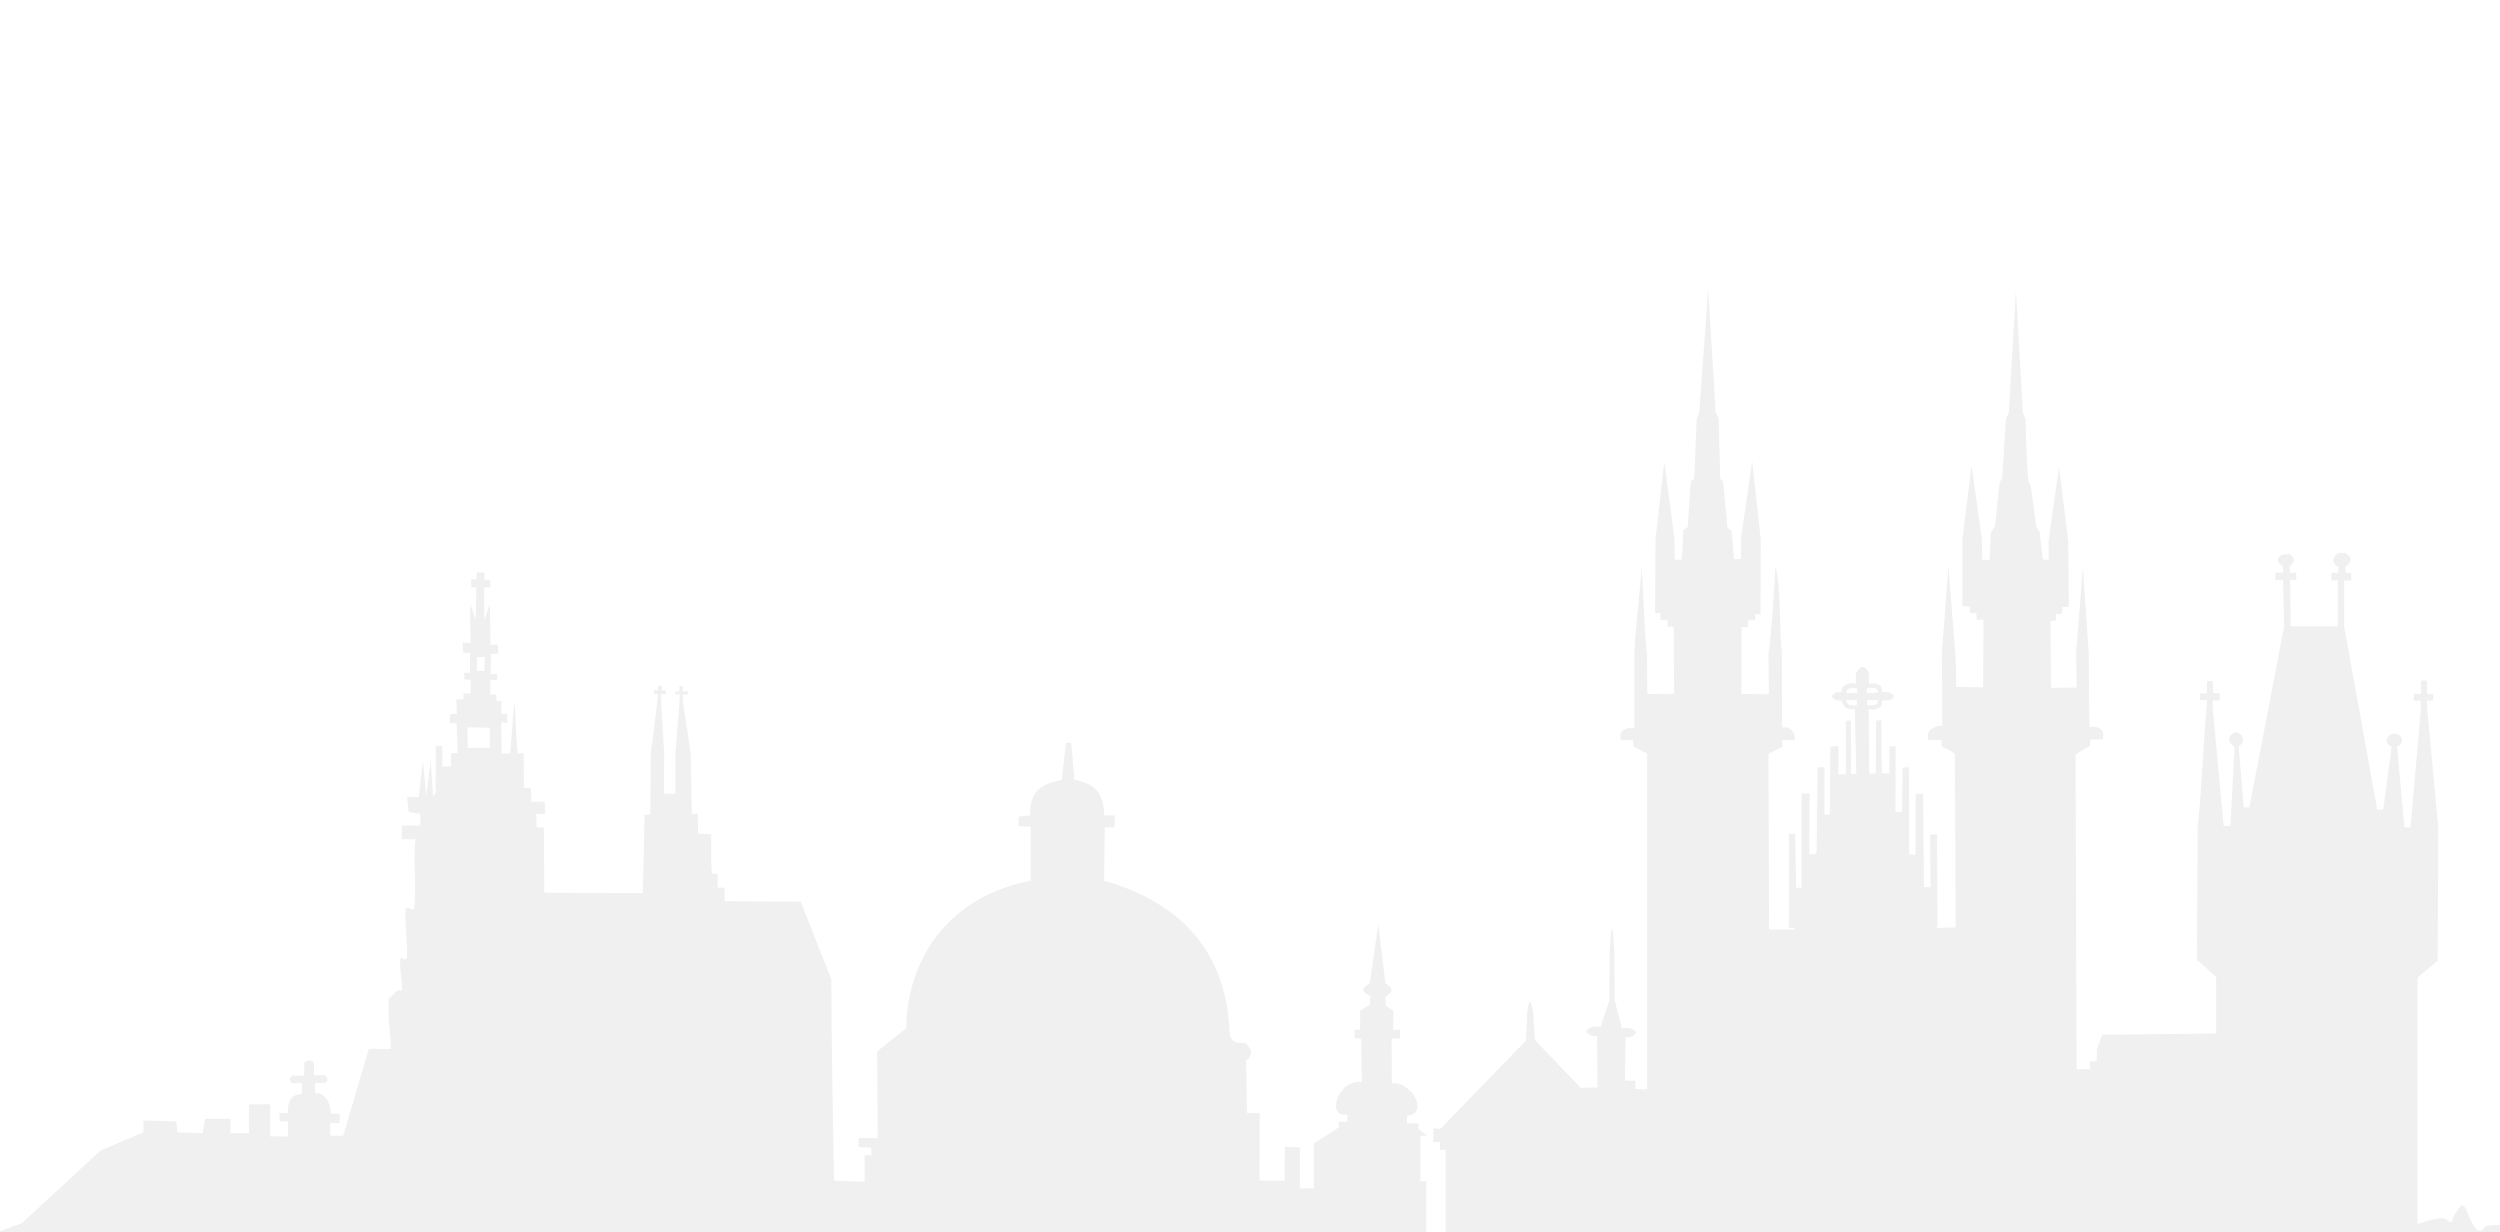
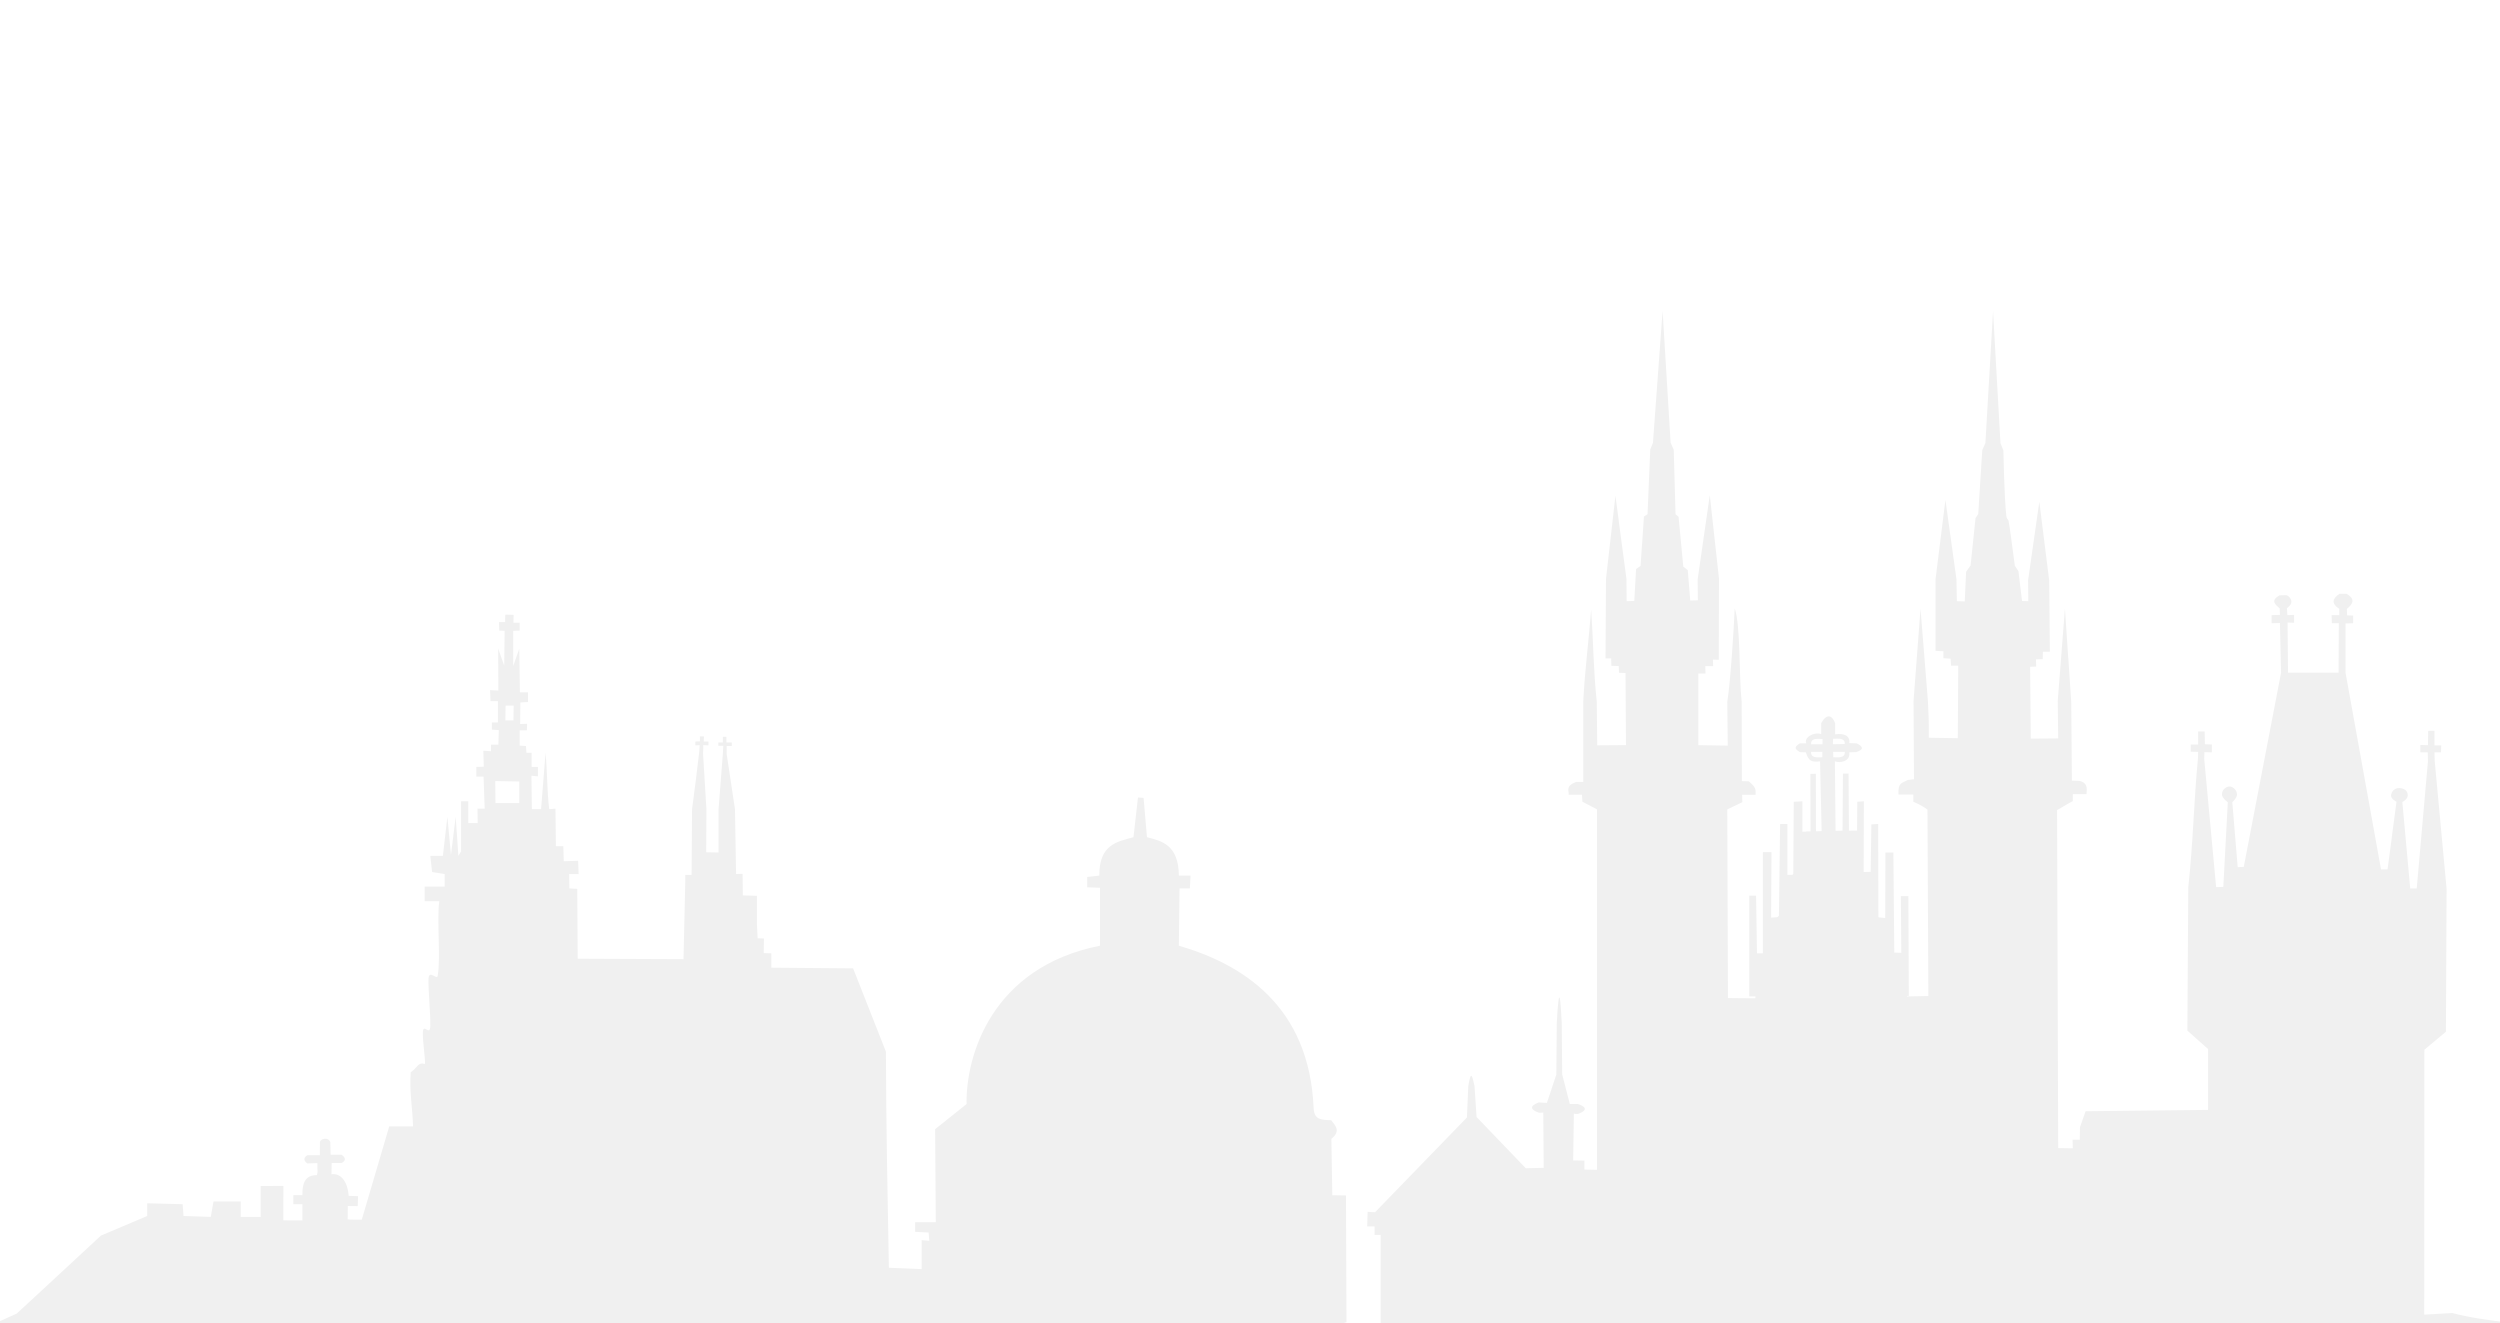
- <svg xmlns="http://www.w3.org/2000/svg" version="1.1" id="svg2" width="325.379" height="160.251" viewBox="0 0 325.379 160.251">
+ <svg xmlns="http://www.w3.org/2000/svg" version="1.1" id="svg2" width="302.995" height="160.251" viewBox="0 0 302.995 160.251">
  <defs id="defs6" />
-   <g id="layer2" transform="translate(-263.3535,-125.2043)">
-     <path style="fill:#ffffff;fill-opacity:1;stroke-width:1.118" d="m 308.09,71.577 v 0.013 H 224.126 V 285.678 l 30.853,0.278 8.375,-0.5 2.85,-1.051 2.534,-2.339 7.674,-7.112 5.609,-2.377 v -1.538 l 4.291,0.111 0.109,1.429 3.302,0.111 0.33,-1.87 h 3.299 v 1.87 h 2.421 v -3.743 l 2.751,-0.013 -0.009,4.173 2.316,0.011 v -1.969 h -1.099 v -1.101 h 1.099 c -0.041,-1.434 0.342,-2.445 1.761,-2.419 0.147,-0.513 0.022,-0.529 0.052,-1.464 l -1.23,0.042 c -0.49,-0.387 -0.429,-0.715 0.013,-0.999 h 1.514 l 0.013,-1.591 c 0.05,-0.395 0.994,-0.657 1.256,0 l 0.037,1.538 h 1.333 c 0.451,0.332 0.595,0.666 0.013,0.999 h -1.217 l -0.024,1.366 c 1.027,-0.147 1.936,0.711 2.082,2.618 l 1.138,0.039 -0.037,1.206 -1.204,-0.015 -0.015,1.619 c 0.24,0.04 0.959,0.044 1.709,0.037 l 3.327,-11.307 v 23.679 -23.679 l 2.882,0.007 v -0.129 c -0.079,-2.321 -0.458,-4.175 -0.273,-6.452 0.845,-0.518 0.826,-1.257 1.715,-0.979 0.085,-0.563 -0.294,-2.716 -0.245,-3.865 0.049,-1.15 0.859,0.585 0.898,-0.76 0.039,-1.345 -0.271,-4.569 -0.216,-5.718 0.054,-1.149 1.019,0.207 1.114,-0.354 0.383,-2.244 -0.125,-6.782 0.192,-9.037 h -1.77 v -1.77 h 2.423 v -1.525 l -1.525,-0.243 -0.218,-1.958 h 1.525 l 0.546,-4.739 0.433,4.628 0.572,-4.628 0.328,4.739 0.328,-0.546 v -6.072 h 0.87 v 2.642 h 1.143 l -0.026,-1.744 h 0.872 l -0.135,-3.889 h -0.874 v -1.173 l 0.9,-0.024 -0.055,-1.934 0.926,0.055 v -0.791 h 0.898 l 0.052,-1.77 -0.841,-0.055 v -0.87 h 0.734 v -2.587 h -0.898 l -0.055,-1.331 1.007,0.055 -0.026,-5.093 0.734,2.069 0.052,-4.219 c -0.383,-0.025 -0.445,-0.008 -0.651,-0.026 -0.035,-0.425 5.7e-4,-0.733 -0.028,-1.036 0.226,-0.006 0.477,-0.008 0.736,0 -0.01,-0.289 0.011,-0.597 0.026,-0.898 0.273,0.016 0.852,0.008 1.007,0.026 -0.001,0.364 -0.021,0.515 -0.026,0.953 0.437,0.024 0.498,-0.007 0.76,0 0.008,0.072 0.009,0.664 0,0.955 -0.146,-0.012 -0.512,0.03 -0.789,0.026 v 4.274 l 0.736,-2.095 0.079,5.279 h 0.981 v 1.171 l -0.924,0.055 -0.028,2.613 0.843,-0.028 -0.026,0.791 h -0.872 v 1.851 l 0.763,0.055 0.055,0.817 H 328.61 v 1.713 h 0.763 v 1.143 l -0.787,-0.081 0.052,4.055 h 1.117 l 0.544,-6.83 c 0.22,2.405 0.162,4.431 0.437,6.83 l 0.763,-0.055 0.052,4.547 h 0.898 l 0.057,1.822 1.741,-0.055 0.055,1.606 h -1.145 l 0.028,1.744 0.953,0.052 0.055,8.467 12.824,0.055 0.216,-9.446 v -0.763 h 0.765 l 0.055,-7.975 0.435,-3.321 0.409,-3.402 c 0.061,-0.389 0.042,-0.722 0.081,-1.034 l -0.518,0.028 c -0.01,-0.196 -0.032,-0.113 0,-0.465 l 0.546,-0.026 v -0.599 h 0.489 l -0.026,0.625 h 0.57 v 0.465 l -0.627,-0.028 c 10e-4,0.322 6.2e-4,0.584 -0.026,1.034 l 0.409,6.752 -0.028,5.2 1.499,0.026 v -5.255 l 0.518,-6.695 0.055,-0.979 h -0.601 v -0.409 h 0.546 v -0.682 h 0.435 v 0.682 h 0.653 v 0.435 h -0.625 v 0.953 l 1.007,6.695 0.135,7.866 0.789,-0.026 0.028,2.613 1.713,0.055 v 3.511 l 0.083,1.634 0.763,0.026 -0.026,1.768 0.924,0.028 v 1.741 l 9.911,0.083 3.975,10.097 c 0.023,8.961 0.206,17.599 0.358,26.188 l 3.972,0.164 v -3.511 l 0.926,0.081 -0.081,-1.005 -1.634,-0.083 v -1.171 h 2.504 l -0.081,-11.27 3.811,-3.046 c -0.1,-5.83 3.02,-16.583 16.174,-19.191 v -7.023 l -1.554,-0.055 v -1.254 l 1.471,-0.164 c -0.032,-3.774 2.147,-4.114 4.138,-4.652 l 0.544,-4.818 0.68,0.052 0.411,4.766 c 1.746,0.447 3.841,0.889 3.865,4.654 h 1.416 l -0.083,1.551 h -1.252 l -0.081,6.942 c 7.563,2.201 15.834,7.199 16.335,19.735 0.086,1.342 0.877,1.381 2.124,1.416 0.526,0.668 1.202,1.306 0.026,2.257 l 0.111,6.835 1.658,0.026 -0.026,8.764 3.267,0.028 0.026,-4.412 1.962,0.055 v 5.336 l 1.822,0.026 v -5.852 l 3.269,-2.124 -0.081,-0.71 h 1.169 v -0.948 c -2.888,0.546 -1.197,-4.713 1.881,-4.204 l -0.083,-5.642 -0.854,-0.105 v -1.062 l 0.708,-0.028 0.028,-2.504 1.278,-0.734 v -1.143 c -1.533,-0.758 -0.706,-1.204 -0.026,-1.661 l 1.088,-7.731 0.926,7.731 c 1.082,0.631 1.02,1.215 0.028,1.741 v 1.145 l 1.034,0.734 -0.055,2.449 h 0.898 v 1.145 l -1.09,-0.057 0.026,5.908 c 2.326,-0.503 5.051,3.835 1.971,4.206 v 0.95 l 1.499,0.026 v 0.708 l 1.088,0.898 h -0.843 v 5.911 h 0.76 v 6.994 l 2.532,0.026 v -11.08 h -0.734 v -1.034 h -0.898 l 0.055,-1.768 0.898,0.052 11.135,-11.485 0.164,-3.784 c 0.358,-2.348 0.543,-0.878 0.76,0 l 0.247,3.728 5.963,6.208 2.172,-0.05 -0.052,-6.695 -0.513,0.022 c -1.157,-0.412 -1.098,-0.84 -0.055,-1.252 l 1.007,0.055 1.143,-3.431 0.055,-6.315 c 0.291,-5.162 0.453,-2.767 0.601,0.055 l 0.052,6.232 0.926,3.594 h 0.953 c 0.039,0 1.895,0.528 0.055,1.197 -0.503,0.055 -0.518,-0.076 -0.518,-0.076 l -0.083,5.716 1.363,0.022 v 1.088 l 1.525,0.028 v -43.69 l -1.77,-0.924 -0.055,-0.843 h -1.606 c 0.039,-0.512 -0.422,-1.041 0.898,-1.554 h 0.87 v -9.798 c 0.186,-3.731 0.666,-7.291 0.955,-11.107 0.26,3.758 0.271,7.43 0.68,11.187 l 0.055,5.281 c 1.164,-0.012 2.321,-0.026 3.485,-0.026 l -0.055,-8.738 -0.791,-0.026 -0.026,-0.817 -0.898,-0.028 -0.026,-0.898 h -0.682 l 0.055,-9.634 1.145,-10.073 1.333,10.073 0.026,2.696 0.926,-0.028 0.218,-3.868 0.544,-0.38 0.409,-5.987 0.435,-0.273 0.328,-7.842 0.328,-0.815 1.169,-15.977 0.97,15.955 0.38,0.872 0.218,7.814 0.367,0.295 0.572,6.044 0.544,0.437 0.299,3.673 0.924,-0.024 -0.026,-2.532 1.471,-10.208 1.117,10.125 -0.028,9.826 -0.708,-0.026 0.028,0.789 h -0.953 l 0.026,0.898 h -0.872 v 8.683 l 3.568,0.055 -0.057,-5.307 c 0.358,-2.124 0.798,-8.741 0.9,-11.325 0.736,2.134 0.498,8.211 0.843,11.325 l 0.026,9.61 0.846,0.026 c 0.861,0.757 0.838,0.921 0.815,1.632 h -1.632 l 0.026,0.896 -1.825,0.874 0.083,22.864 c 1.374,0.009 2.151,0.035 3.321,0.028 l 0.009,-0.227 -0.747,0.002 v -12.208 h 0.824 l 0.111,6.986 h 0.715 v -12.265 h 1.044 l -0.048,7.934 0.76,-0.05 0.188,-0.181 0.144,-11.113 h 0.881 v 6.162 h 0.612 v -0.009 l 0.103,-0.116 0.057,-8.731 1.044,-0.057 v 3.684 l 0.483,-0.007 v -0.028 h 0.507 l -0.02,-6.97 0.666,-0.013 0.013,6.966 0.686,-0.018 -0.19,-8.46 c -0.938,0.118 -1.393,0.036 -1.717,-1.088 l -0.734,-0.028 c -0.366,-0.27 -0.93,-0.493 0,-1.062 h 0.789 c -0.347,-0.688 0.933,-1.443 1.798,-1.117 v -1.333 c 0.682,-1.217 1.33,-0.959 1.689,0 v 1.361 c 1.158,-0.189 1.849,0.238 1.713,1.062 l 0.898,0.026 c 0.705,0.359 0.993,0.703 -0.052,1.062 l -0.846,0.028 c 0.178,1.131 -1.175,1.329 -1.741,1.088 l 0.081,8.425 0.846,-0.02 0.048,-6.911 0.68,-0.011 0.048,6.92 0.983,-0.009 0.028,-3.494 0.798,-0.057 -0.026,8.578 0.85,-0.026 0.085,-5.744 0.824,-0.057 0.026,11.255 0.066,0.068 0.763,0.076 0.024,-7.934 h 0.964 l 0.109,12.123 0.852,0.028 -0.052,-6.872 h 0.907 l 0.055,12.099 h -0.218 l 0.002,0.061 2.585,-0.052 -0.107,-22.595 c -0.33,-0.235 -0.803,-0.562 -1.715,-0.953 v -0.872 h -1.796 c -0.074,-1.452 0.356,-1.351 1.141,-1.768 l 0.736,-0.083 -0.055,-9.498 0.846,-11.161 0.898,11.214 c 0.095,1.923 0.122,2.561 0.107,4.412 l 3.514,0.055 0.052,-8.793 h -0.87 l -0.055,-0.843 -0.872,-0.055 v -0.843 l -0.953,-0.055 v -8.683 l 1.197,-9.608 1.335,9.608 0.052,2.668 0.955,0.028 0.164,-3.594 0.544,-0.763 0.599,-5.744 0.328,-0.489 0.489,-7.759 0.38,-0.843 0.926,-15.979 0.898,15.979 0.354,0.898 c 0,0 0.105,5.72 0.354,7.897 0.05,0.439 0.163,0.353 0.273,0.625 0.082,0.204 0.76,5.443 0.76,5.443 l 0.437,0.656 0.437,3.621 0.76,0.024 -0.026,-2.528 1.361,-9.529 1.197,9.555 0.081,8.629 h -0.843 l -0.026,0.898 -0.817,0.026 0.026,0.872 -0.734,0.028 0.081,8.707 3.321,-0.026 -0.052,-4.547 0.87,-11.187 0.763,11.297 0.081,9.553 0.898,0.028 c 0.96,0.217 0.95,0.8 0.872,1.606 h -1.658 v 0.846 c -0.839,0.431 -1.533,0.909 -1.908,1.088 l 0.135,40.967 1.772,0.026 -0.028,-1.036 h 0.872 l 0.026,-1.523 0.354,-1.007 0.326,-0.926 14.839,-0.162 v -7.379 l -2.504,-2.233 0.109,-17.364 c 0.604,-5.497 0.684,-10.691 1.171,-15.568 l 0.026,-0.843 -0.898,-0.028 v -0.87 h 0.898 v -1.582 h 0.789 l 0.028,1.554 0.843,0.026 v 0.953 l -0.898,-0.026 -0.028,0.817 1.444,15.542 0.872,-0.028 0.544,-10.261 c 0,0 -0.684,-0.473 -0.708,-0.926 -0.033,-0.621 0.58,-1.014 0.953,-0.981 0.394,0.035 0.842,0.415 0.87,0.955 0.021,0.417 -0.57,0.953 -0.57,0.953 l 0.653,7.866 0.736,-0.028 4.519,-23.515 -0.135,-6.046 -1.007,0.028 v -0.981 l 1.007,-0.026 -0.026,-0.789 c -0.517,-0.455 -1.181,-0.927 -0.028,-1.578 -0.071,-0.018 0.586,-0.008 0.843,-0.026 0.256,0.055 1.171,0.8 0.057,1.575 l 0.052,0.843 0.817,-0.026 v 0.953 l -0.791,-0.026 0.057,6.072 h 6.125 l 0.028,-5.991 h -0.843 l -0.028,-0.981 h 0.926 v -0.76 c -1.035,-0.675 -0.788,-1.277 0.026,-1.822 h 0.872 c 1.094,0.648 0.75,1.247 0.026,1.822 l 0.026,0.789 0.736,0.026 v 0.926 l -0.926,0.028 v 5.963 l 4.302,23.843 h 0.789 l 1.09,-8.194 c 0,0 -0.749,-0.356 -0.653,-0.843 0.1,-0.509 0.487,-0.841 1.005,-0.817 0.572,0.026 0.998,0.299 1.009,0.872 0.01,0.497 -0.656,0.817 -0.656,0.817 l 0.955,10.479 h 0.789 l 1.361,-15.435 -0.026,-1.062 h -0.9 v -0.898 l 0.926,0.028 0.028,-1.741 h 0.763 v 1.768 h 0.815 l -0.026,0.843 h -0.789 l 0.026,1.036 1.442,15.514 -0.081,17.312 -2.613,2.178 -0.017,32.109 1.427,-0.448 c 1.298,-0.406 2.042,-0.423 2.48,-0.059 0.345,0.287 0.627,0.312 0.627,0.057 0,-0.254 0.321,-0.895 0.712,-1.425 0.678,-0.917 0.749,-0.874 1.495,0.898 0.774,1.838 1.431,2.299 1.991,1.394 0.345,-0.558 4.327,-0.32 6.621,0.395 0.902,0.282 1.939,0.398 2.305,0.258 l 8.989,0.355 46.061,-0.273 V 71.59 H 311.355 v -0.013 z m 17.364,139.141 -0.028,1.798 h 0.981 l 0.026,-1.798 z m 181.351,4.01 c -0.163,0.004 -0.321,0.016 -0.459,0.02 l -0.028,0.656 1.444,-0.028 c 0.04,-0.591 -0.469,-0.658 -0.957,-0.647 z m -2.203,0.02 c -0.478,-0.009 -0.966,0.065 -0.926,0.656 h 1.39 v -0.627 c -0.138,-0.004 -0.304,-0.025 -0.463,-0.028 z m -0.926,1.58 c -0.053,0.788 0.813,0.669 1.363,0.653 v -0.653 z m 2.67,0 0.026,0.653 c 0.55,0.016 1.443,0.135 1.39,-0.653 z m -182.145,3.538 0.026,2.668 h 2.886 v -2.613 z" id="rect1131" />
+   <g id="layer2" transform="translate(-280.6776,-125.2043)">
+     <path style="fill:#ffffff;fill-opacity:1;stroke-width:1.118" d="m 304.59,71.577 v 0.013 H 220.626 V 285.678 l 50.853,0.278 6.281,0.688 4.944,-2.238 2.534,-2.339 7.674,-7.112 5.609,-2.377 v -1.538 l 4.291,0.111 0.109,1.429 3.302,0.111 0.33,-1.87 h 3.299 v 1.87 h 2.421 v -3.743 l 2.751,-0.013 -0.009,4.173 2.316,0.011 v -1.969 h -1.099 v -1.101 h 1.099 c -0.041,-1.434 0.342,-2.445 1.761,-2.419 0.147,-0.513 0.022,-0.529 0.052,-1.464 l -1.23,0.042 c -0.49,-0.387 -0.429,-0.715 0.013,-0.999 h 1.514 l 0.013,-1.591 c 0.05,-0.395 0.994,-0.657 1.256,0 l 0.037,1.538 h 1.333 c 0.451,0.332 0.595,0.666 0.013,0.999 h -1.217 l -0.024,1.366 c 1.027,-0.147 1.936,0.711 2.082,2.618 l 1.138,0.039 -0.037,1.206 -1.204,-0.015 -0.015,1.619 c 0.24,0.04 0.959,0.044 1.709,0.037 l 3.327,-11.307 v 23.679 -23.679 l 2.882,0.007 v -0.129 c -0.079,-2.321 -0.458,-4.175 -0.273,-6.452 0.845,-0.518 0.826,-1.257 1.715,-0.979 0.085,-0.563 -0.294,-2.716 -0.245,-3.865 0.049,-1.15 0.859,0.585 0.898,-0.76 0.039,-1.345 -0.271,-4.569 -0.216,-5.718 0.054,-1.149 1.019,0.207 1.114,-0.354 0.383,-2.244 -0.125,-6.782 0.192,-9.037 h -1.77 v -1.77 h 2.423 v -1.525 l -1.525,-0.243 -0.218,-1.958 h 1.525 l 0.546,-4.739 0.433,4.628 0.572,-4.628 0.328,4.739 0.328,-0.546 v -6.072 h 0.87 v 2.642 h 1.143 l -0.026,-1.744 h 0.872 l -0.135,-3.889 h -0.874 v -1.173 l 0.9,-0.024 -0.055,-1.934 0.926,0.055 v -0.791 h 0.898 l 0.052,-1.77 -0.841,-0.055 v -0.87 h 0.734 v -2.587 h -0.898 l -0.055,-1.331 1.007,0.055 -0.026,-5.093 0.734,2.069 0.052,-4.219 c -0.383,-0.025 -0.445,-0.008 -0.651,-0.026 -0.035,-0.425 5.7e-4,-0.733 -0.028,-1.036 0.226,-0.006 0.477,-0.008 0.736,0 -0.01,-0.289 0.011,-0.597 0.026,-0.898 0.273,0.016 0.852,0.008 1.007,0.026 -0.001,0.364 -0.021,0.515 -0.026,0.953 0.437,0.024 0.498,-0.007 0.76,0 0.008,0.072 0.009,0.664 0,0.955 -0.146,-0.012 -0.512,0.03 -0.789,0.026 v 4.274 l 0.736,-2.095 0.079,5.279 h 0.981 v 1.171 l -0.924,0.055 -0.028,2.613 0.843,-0.028 -0.026,0.791 h -0.872 v 1.851 l 0.763,0.055 0.055,0.817 H 345.11 v 1.713 h 0.763 v 1.143 l -0.787,-0.081 0.052,4.055 h 1.117 l 0.544,-6.83 c 0.22,2.405 0.162,4.431 0.437,6.83 l 0.763,-0.055 0.052,4.547 h 0.898 l 0.057,1.822 1.741,-0.055 0.055,1.606 h -1.145 l 0.028,1.744 0.953,0.052 0.055,8.467 12.824,0.055 0.216,-9.446 v -0.763 h 0.765 l 0.055,-7.975 0.435,-3.321 0.409,-3.402 c 0.061,-0.389 0.042,-0.722 0.081,-1.034 l -0.518,0.028 c -0.01,-0.196 -0.032,-0.113 0,-0.465 l 0.546,-0.026 v -0.599 h 0.489 l -0.026,0.625 h 0.57 v 0.465 l -0.627,-0.028 c 10e-4,0.322 6.2e-4,0.584 -0.026,1.034 l 0.409,6.752 -0.028,5.2 1.499,0.026 v -5.255 l 0.518,-6.695 0.055,-0.979 h -0.601 v -0.409 h 0.546 v -0.682 h 0.435 v 0.682 h 0.653 v 0.435 h -0.625 v 0.953 l 1.007,6.695 0.135,7.866 0.789,-0.026 0.028,2.613 1.713,0.055 v 3.511 l 0.083,1.634 0.763,0.026 -0.026,1.768 0.924,0.028 v 1.741 l 9.911,0.083 3.975,10.097 c 0.023,8.961 0.206,17.599 0.358,26.188 l 3.972,0.164 v -3.511 l 0.926,0.081 -0.081,-1.005 -1.634,-0.083 v -1.171 h 2.504 l -0.081,-11.27 3.811,-3.046 c -0.1,-5.83 3.02,-16.583 16.174,-19.191 v -7.023 l -1.554,-0.055 v -1.254 l 1.471,-0.164 c -0.032,-3.774 2.147,-4.114 4.138,-4.652 l 0.544,-4.818 0.68,0.052 0.411,4.766 c 1.746,0.447 3.841,0.889 3.865,4.654 h 1.416 l -0.083,1.551 h -1.252 l -0.081,6.942 c 7.563,2.201 15.834,7.199 16.335,19.735 0.086,1.342 0.877,1.381 2.124,1.416 0.526,0.668 1.202,1.306 0.026,2.257 l 0.111,6.835 1.658,0.026 0.062,15.367 c 0,0 -2.302,0.434 4.141,0.5 v -11.08 h -0.734 v -1.034 h -0.898 l 0.055,-1.768 0.898,0.052 11.135,-11.485 0.164,-3.784 c 0.358,-2.348 0.543,-0.878 0.76,0 l 0.247,3.728 5.963,6.208 2.172,-0.05 -0.052,-6.695 -0.513,0.022 c -1.157,-0.412 -1.098,-0.84 -0.055,-1.252 l 1.007,0.055 1.143,-3.431 0.055,-6.315 c 0.291,-5.162 0.453,-2.767 0.601,0.055 l 0.052,6.232 0.926,3.594 h 0.953 c 0.039,0 1.895,0.528 0.055,1.197 -0.503,0.055 -0.518,-0.076 -0.518,-0.076 l -0.083,5.716 1.363,0.022 v 1.088 l 1.525,0.028 v -43.69 l -1.77,-0.924 -0.055,-0.843 h -1.606 c 0.039,-0.512 -0.422,-1.041 0.898,-1.554 h 0.87 v -9.798 c 0.186,-3.731 0.666,-7.291 0.955,-11.107 0.26,3.758 0.271,7.43 0.68,11.187 l 0.055,5.281 c 1.164,-0.012 2.321,-0.026 3.485,-0.026 l -0.055,-8.738 -0.791,-0.026 -0.026,-0.817 -0.898,-0.028 -0.026,-0.898 h -0.682 l 0.055,-9.634 1.145,-10.073 1.333,10.073 0.026,2.696 0.926,-0.028 0.218,-3.868 0.544,-0.38 0.409,-5.987 0.435,-0.273 0.328,-7.842 0.328,-0.815 1.169,-15.977 0.97,15.955 0.38,0.872 0.218,7.814 0.367,0.295 0.572,6.044 0.544,0.437 0.299,3.673 0.924,-0.024 -0.026,-2.532 1.471,-10.208 1.117,10.125 -0.028,9.826 -0.708,-0.026 0.028,0.789 h -0.953 l 0.026,0.898 h -0.872 v 8.683 l 3.568,0.055 -0.057,-5.307 c 0.358,-2.124 0.798,-8.741 0.9,-11.325 0.736,2.134 0.498,8.211 0.843,11.325 l 0.026,9.61 0.846,0.026 c 0.861,0.757 0.838,0.921 0.815,1.632 h -1.632 l 0.026,0.896 -1.825,0.874 0.083,22.864 c 1.374,0.009 2.151,0.035 3.321,0.028 l 0.009,-0.227 -0.747,0.002 v -12.208 h 0.824 l 0.111,6.986 h 0.715 v -12.265 h 1.044 l -0.048,7.934 0.76,-0.05 0.188,-0.181 0.144,-11.113 h 0.881 v 6.162 h 0.612 v -0.009 l 0.103,-0.116 0.057,-8.731 1.044,-0.057 v 3.684 l 0.483,-0.007 v -0.028 h 0.507 l -0.02,-6.97 0.666,-0.013 0.013,6.966 0.686,-0.018 -0.19,-8.46 c -0.938,0.118 -1.393,0.036 -1.717,-1.088 l -0.734,-0.028 c -0.366,-0.27 -0.93,-0.493 0,-1.062 h 0.789 c -0.347,-0.688 0.933,-1.443 1.798,-1.117 v -1.333 c 0.682,-1.217 1.33,-0.959 1.689,0 v 1.361 c 1.158,-0.189 1.849,0.238 1.713,1.062 l 0.898,0.026 c 0.705,0.359 0.993,0.703 -0.052,1.062 l -0.846,0.028 c 0.178,1.131 -1.175,1.329 -1.741,1.088 l 0.081,8.425 0.846,-0.02 0.048,-6.911 0.68,-0.011 0.048,6.92 0.983,-0.009 0.028,-3.494 0.798,-0.057 -0.026,8.578 0.85,-0.026 0.085,-5.744 0.824,-0.057 0.026,11.255 0.066,0.068 0.763,0.076 0.024,-7.934 h 0.964 l 0.109,12.123 0.852,0.028 -0.052,-6.872 h 0.907 l 0.055,12.099 h -0.218 l 0.002,0.061 2.585,-0.052 -0.107,-22.595 c -0.33,-0.235 -0.803,-0.562 -1.715,-0.953 v -0.872 h -1.796 c -0.074,-1.452 0.356,-1.351 1.141,-1.768 l 0.736,-0.083 -0.055,-9.498 0.846,-11.161 0.898,11.214 c 0.095,1.923 0.122,2.561 0.107,4.412 l 3.514,0.055 0.052,-8.793 h -0.87 l -0.055,-0.843 -0.872,-0.055 v -0.843 l -0.953,-0.055 v -8.683 l 1.197,-9.608 1.335,9.608 0.052,2.668 0.955,0.028 0.164,-3.594 0.544,-0.763 0.599,-5.744 0.328,-0.489 0.489,-7.759 0.38,-0.843 0.926,-15.979 0.898,15.979 0.354,0.898 c 0,0 0.105,5.72 0.354,7.897 0.05,0.439 0.163,0.353 0.273,0.625 0.082,0.204 0.76,5.443 0.76,5.443 l 0.437,0.656 0.437,3.621 0.76,0.024 -0.026,-2.528 1.361,-9.529 1.197,9.555 0.081,8.629 h -0.843 l -0.026,0.898 -0.817,0.026 0.026,0.872 -0.734,0.028 0.081,8.707 3.321,-0.026 -0.052,-4.547 0.87,-11.187 0.763,11.297 0.081,9.553 0.898,0.028 c 0.96,0.217 0.95,0.8 0.872,1.606 h -1.658 v 0.846 c -0.839,0.431 -1.533,0.909 -1.908,1.088 l 0.135,40.967 1.772,0.026 -0.028,-1.036 h 0.872 l 0.026,-1.523 0.354,-1.007 0.326,-0.926 14.839,-0.162 v -7.379 l -2.504,-2.233 0.109,-17.364 c 0.604,-5.497 0.684,-10.691 1.171,-15.568 l 0.026,-0.843 -0.898,-0.028 v -0.87 h 0.898 v -1.582 h 0.789 l 0.028,1.554 0.843,0.026 v 0.953 l -0.898,-0.026 -0.028,0.817 1.444,15.542 0.872,-0.028 0.544,-10.261 c 0,0 -0.684,-0.473 -0.708,-0.926 -0.033,-0.621 0.58,-1.014 0.953,-0.981 0.394,0.035 0.842,0.415 0.87,0.955 0.021,0.417 -0.57,0.953 -0.57,0.953 l 0.653,7.866 0.736,-0.028 4.519,-23.515 -0.135,-6.046 -1.007,0.028 v -0.981 l 1.007,-0.026 -0.026,-0.789 c -0.517,-0.455 -1.181,-0.927 -0.028,-1.578 -0.071,-0.018 0.586,-0.008 0.843,-0.026 0.256,0.055 1.171,0.8 0.057,1.575 l 0.052,0.843 0.817,-0.026 v 0.953 l -0.791,-0.026 0.057,6.072 h 6.125 l 0.028,-5.991 h -0.843 l -0.028,-0.981 h 0.926 v -0.76 c -1.035,-0.675 -0.788,-1.277 0.026,-1.822 h 0.872 c 1.094,0.648 0.75,1.247 0.026,1.822 l 0.026,0.789 0.736,0.026 v 0.926 l -0.926,0.028 v 5.963 l 4.302,23.843 h 0.789 l 1.09,-8.194 c 0,0 -0.749,-0.356 -0.653,-0.843 0.1,-0.509 0.487,-0.841 1.005,-0.817 0.572,0.026 0.998,0.299 1.009,0.872 0.01,0.497 -0.656,0.817 -0.656,0.817 l 0.955,10.479 h 0.789 l 1.361,-15.435 -0.026,-1.062 h -0.9 v -0.898 l 0.926,0.028 0.028,-1.741 h 0.763 v 1.768 h 0.815 l -0.026,0.843 h -0.789 l 0.026,1.036 1.442,15.514 -0.081,17.312 -2.613,2.178 -0.017,32.109 3.396,-0.198 c 4.407,1.168 9.94,1.303 11.956,1.917 0.902,0.282 1.939,-0.508 2.305,-0.648 l 8.989,0.355 46.061,-0.273 V 71.59 H 307.855 v -0.013 z m 37.364,139.141 -0.028,1.798 h 0.981 l 0.026,-1.798 z m 161.351,4.01 c -0.163,0.004 -0.321,0.016 -0.459,0.02 l -0.028,0.656 1.444,-0.028 c 0.04,-0.591 -0.469,-0.658 -0.957,-0.647 z m -2.203,0.02 c -0.478,-0.009 -0.966,0.065 -0.926,0.656 h 1.39 v -0.627 c -0.138,-0.004 -0.304,-0.025 -0.463,-0.028 z m -0.926,1.58 c -0.053,0.788 0.813,0.669 1.363,0.653 v -0.653 z m 2.67,0 0.026,0.653 c 0.55,0.016 1.443,0.135 1.39,-0.653 z m -162.145,3.538 0.026,2.668 h 2.886 v -2.613 z" id="rect1131" />
  </g>
</svg>
